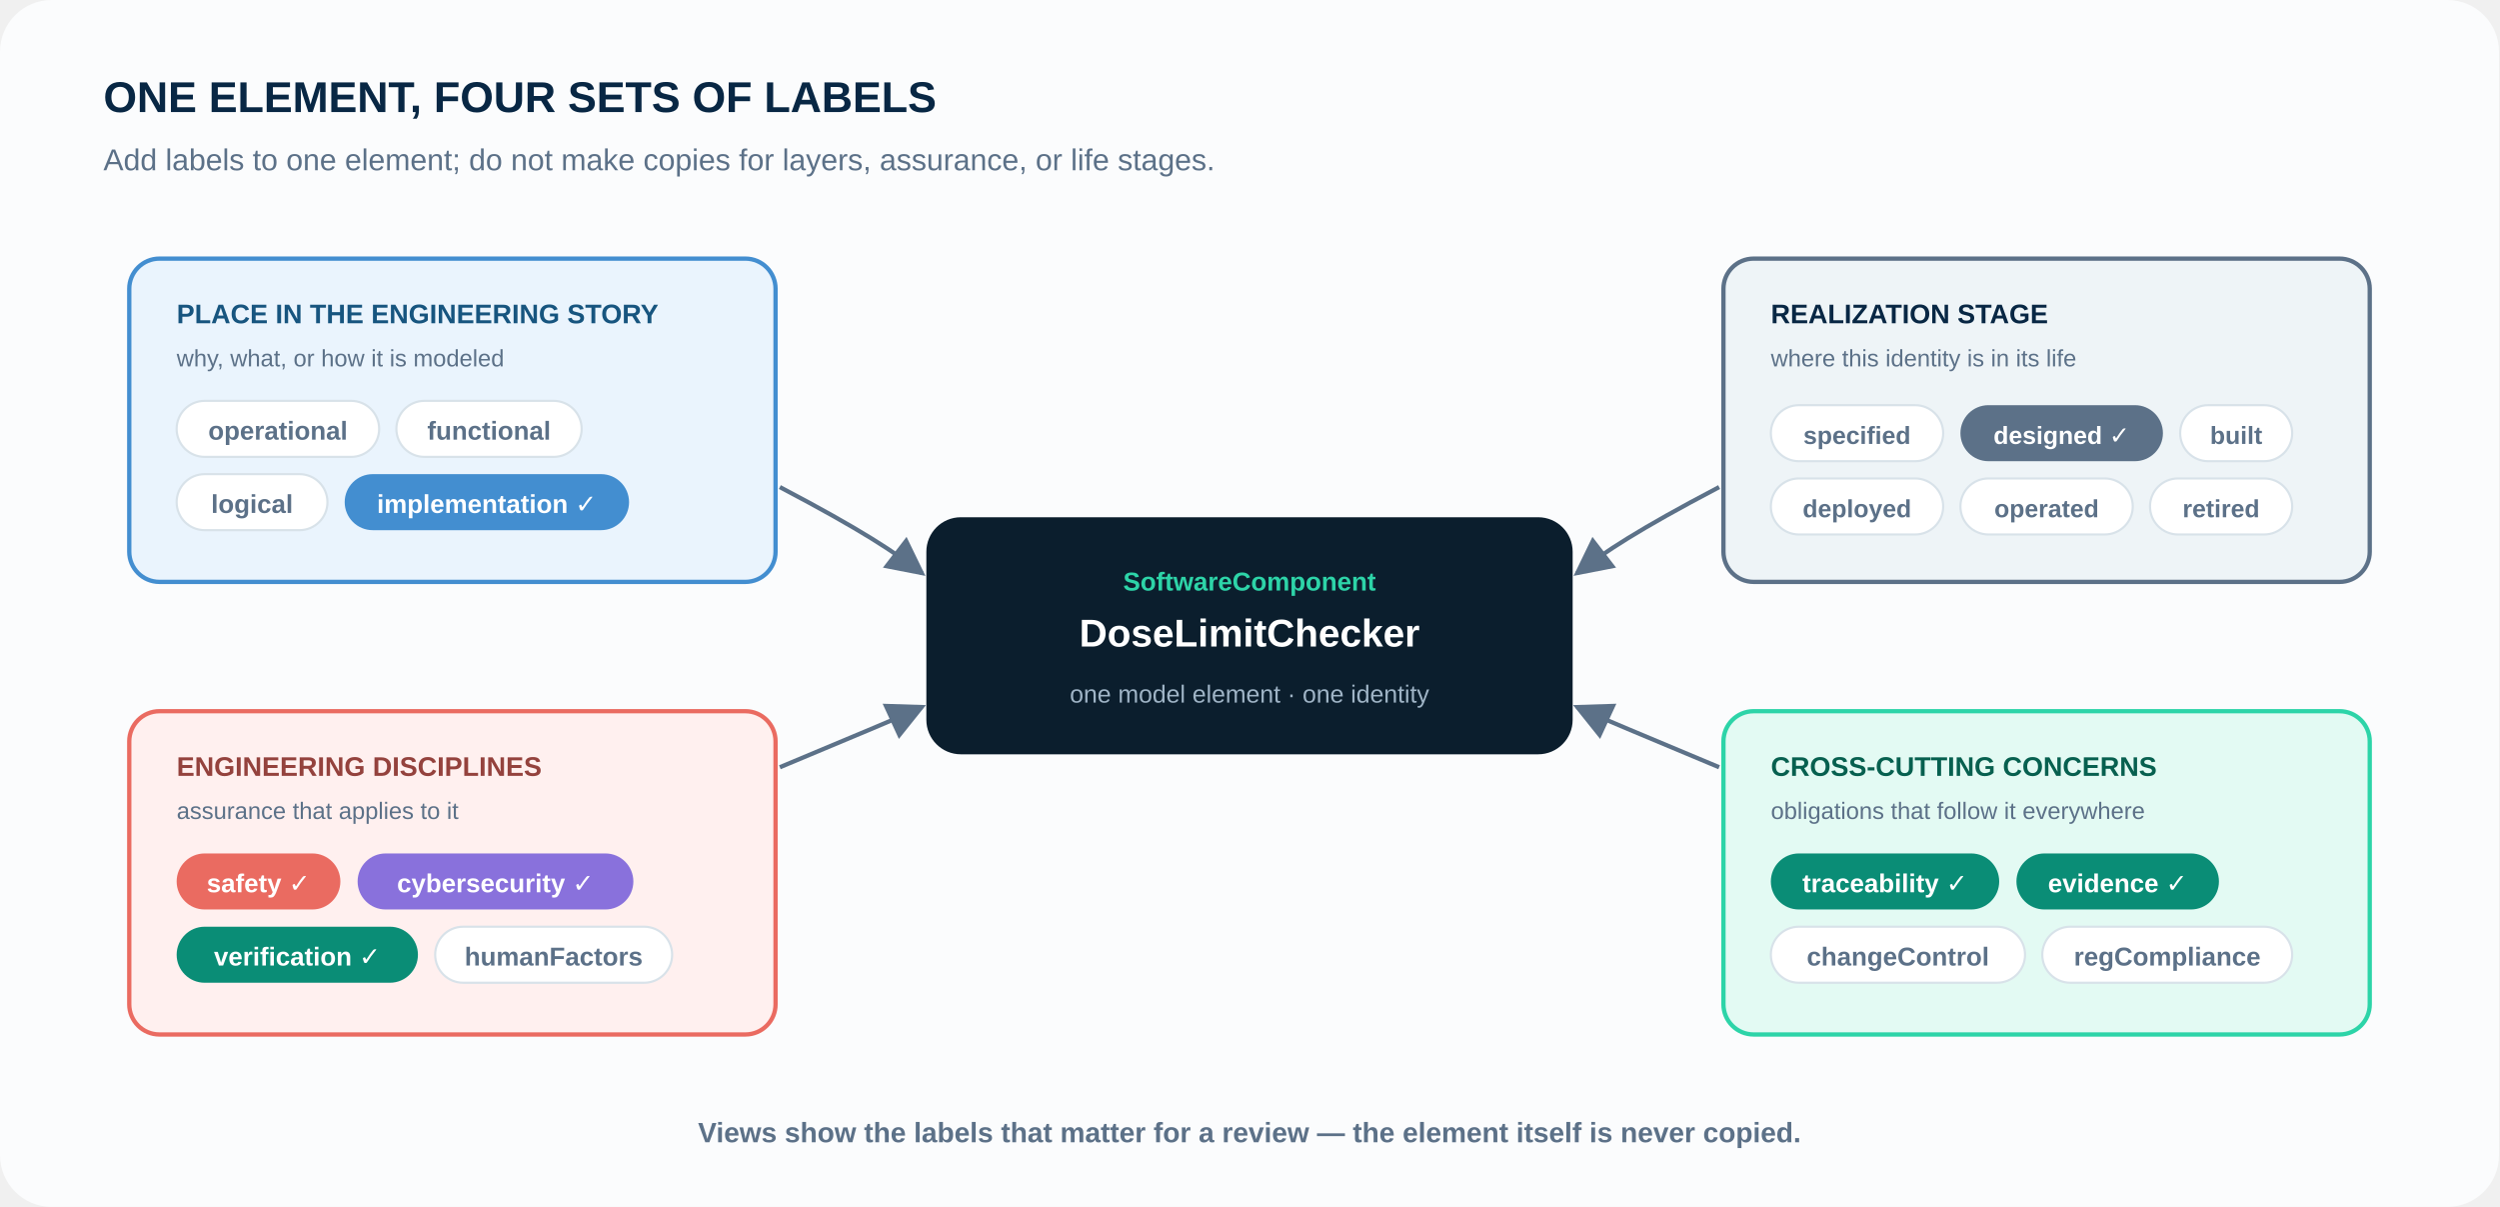
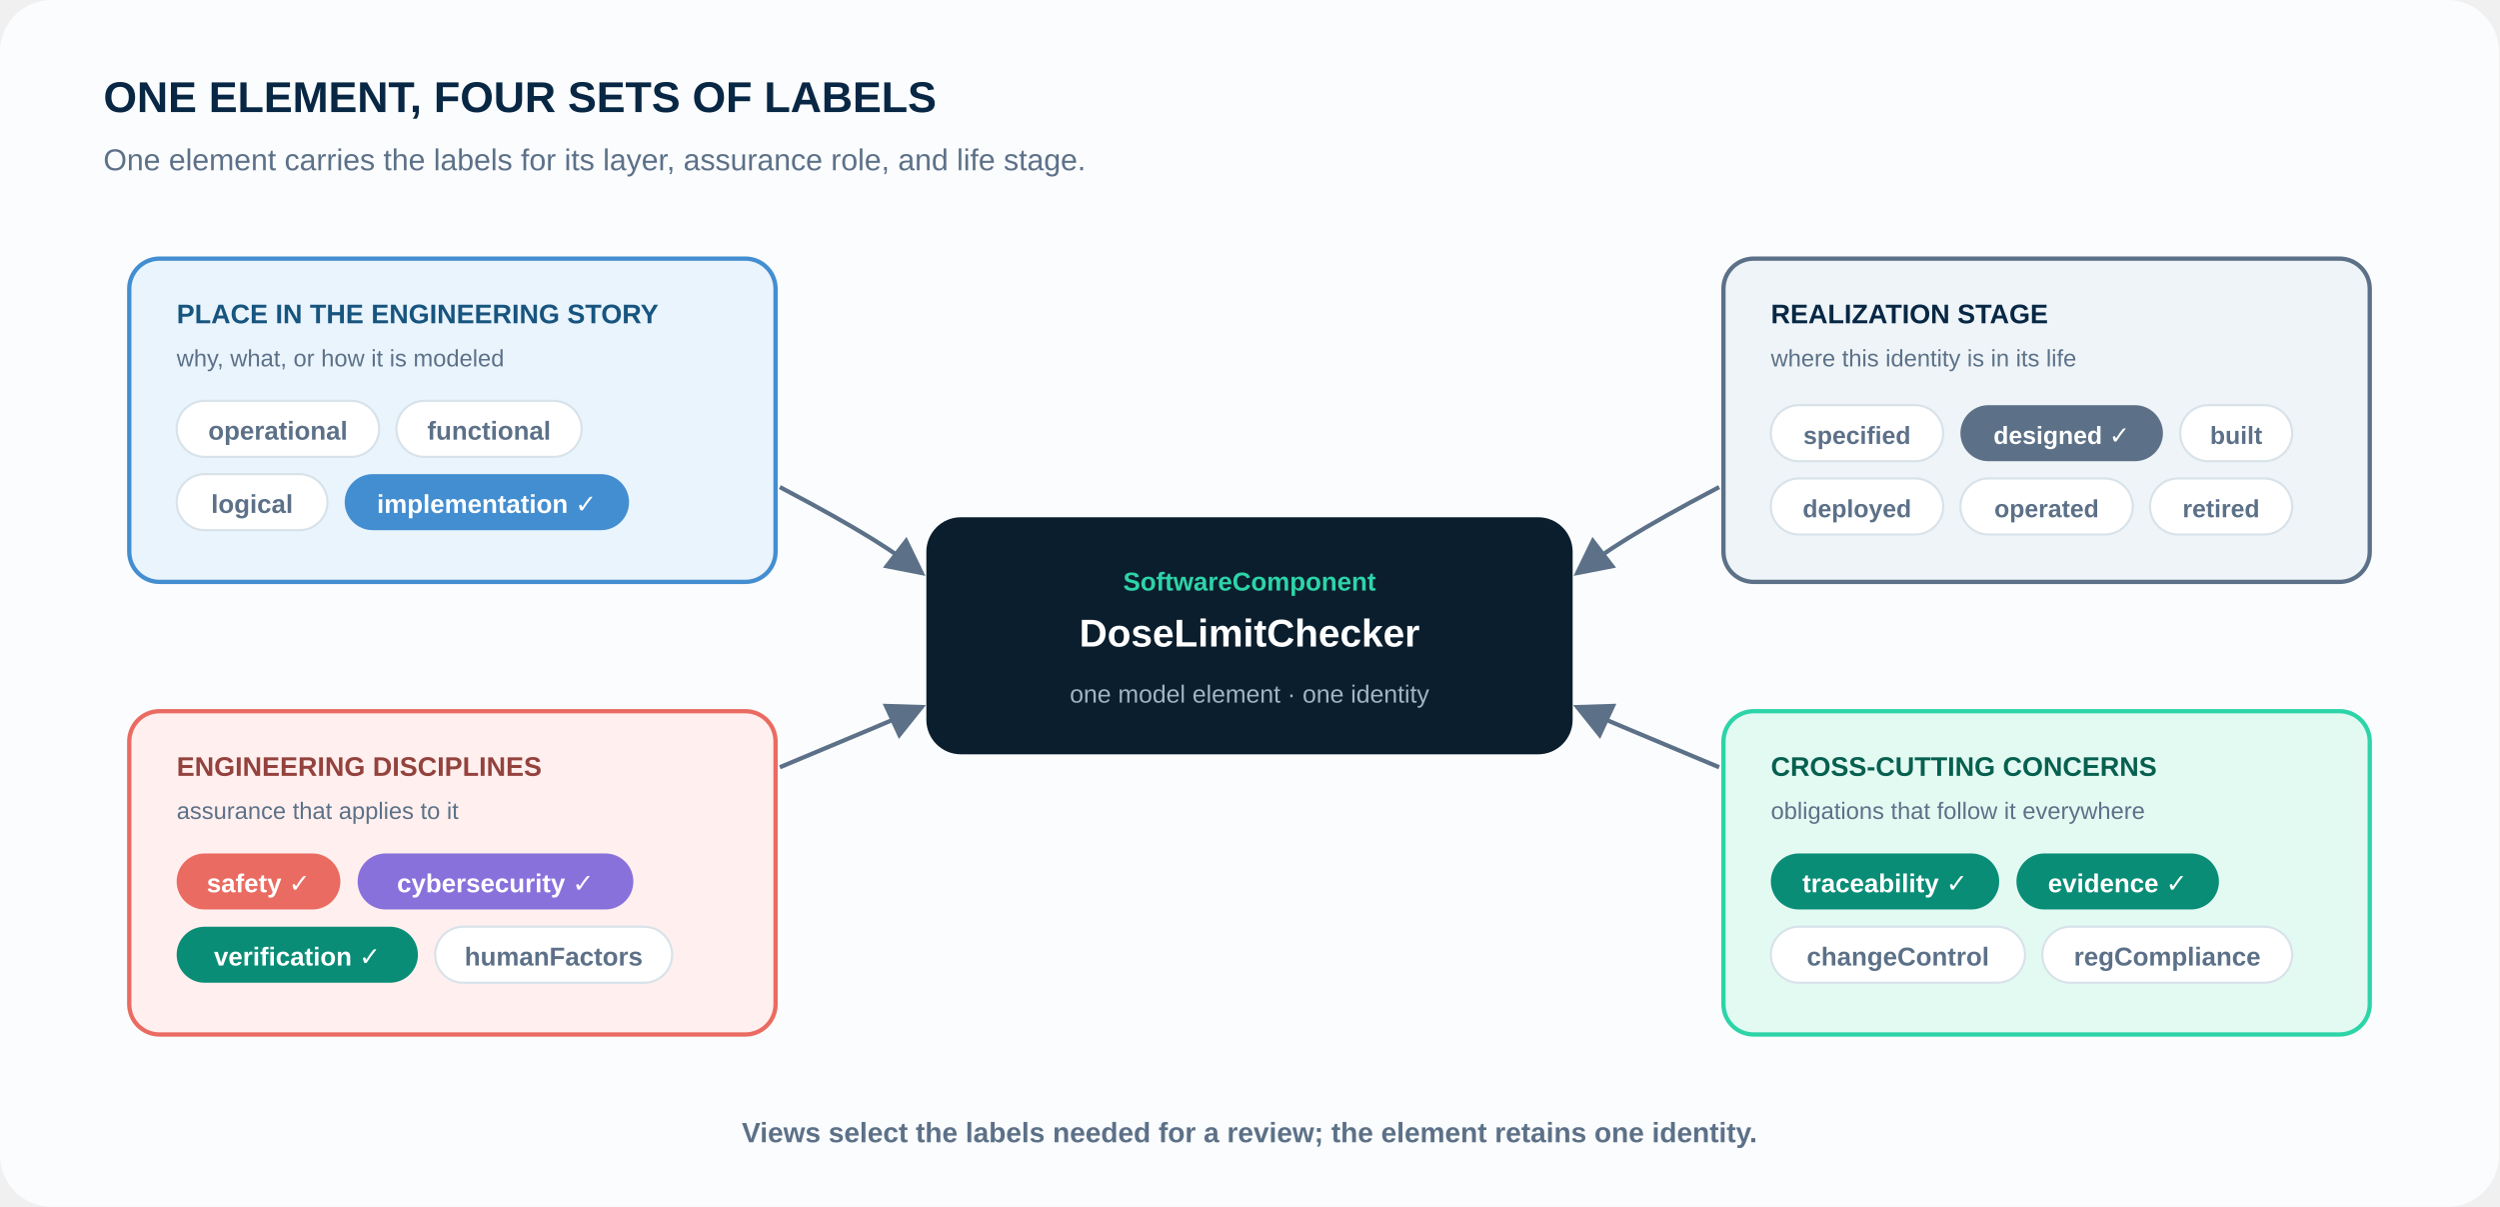
<svg xmlns="http://www.w3.org/2000/svg" width="1160" height="560" viewBox="0 0 1160 560" role="img" aria-labelledby="odtitle oddesc">
  <defs>
    <marker id="odarrow" markerWidth="9" markerHeight="9" refX="8" refY="4.5" orient="auto">
      <path d="M0 0L9 4.5L0 9Z" fill="#5c7188" />
    </marker>
  </defs>
  <rect width="1160" height="560" rx="24" fill="#fbfcfd" />
  <text x="48" y="52" font-family="Nunito,Arial,sans-serif" font-size="20" font-weight="850" fill="#082744">ONE ELEMENT, FOUR SETS OF LABELS</text>
-   <text x="48" y="79" font-family="Nunito,Arial,sans-serif" font-size="14" fill="#5c7188">Add labels to one element; do not make copies for layers, assurance, or life stages.</text>
+   <text x="48" y="79" font-family="Nunito,Arial,sans-serif" font-size="14" fill="#5c7188">One element carries the labels for its layer, assurance role, and life stage.</text>
  <g font-family="Nunito,Arial,sans-serif" text-anchor="middle">
    <rect x="430" y="240" width="300" height="110" rx="16" fill="#0b1e2d" />
    <text x="580" y="274" font-size="12" font-weight="800" fill="#2dd4a8">SoftwareComponent</text>
    <text x="580" y="300" font-size="18" font-weight="850" fill="#ffffff">DoseLimitChecker</text>
    <text x="580" y="326" font-size="11.5" fill="#9fb4c6">one model element · one identity</text>
  </g>
  <g font-family="Nunito,Arial,sans-serif">
    <rect x="60" y="120" width="300" height="150" rx="14" fill="#eaf4fd" stroke="#438ed0" stroke-width="2" />
    <text x="82" y="150" font-size="12.5" font-weight="850" fill="#17557f">PLACE IN THE ENGINEERING STORY</text>
    <text x="82" y="170" font-size="11" fill="#5c7188">why, what, or how it is modeled</text>
    <g font-size="12" font-weight="750">
      <rect x="82" y="186" width="94" height="26" rx="13" fill="#ffffff" stroke="#d8e2e9" />
      <text x="129" y="204" fill="#5c7188" text-anchor="middle">operational</text>
      <rect x="184" y="186" width="86" height="26" rx="13" fill="#ffffff" stroke="#d8e2e9" />
      <text x="227" y="204" fill="#5c7188" text-anchor="middle">functional</text>
      <rect x="82" y="220" width="70" height="26" rx="13" fill="#ffffff" stroke="#d8e2e9" />
      <text x="117" y="238" fill="#5c7188" text-anchor="middle">logical</text>
      <rect x="160" y="220" width="132" height="26" rx="13" fill="#438ed0" />
      <text x="226" y="238" fill="#ffffff" text-anchor="middle">implementation ✓</text>
    </g>
  </g>
  <g font-family="Nunito,Arial,sans-serif">
    <rect x="800" y="120" width="300" height="150" rx="14" fill="#eef4f7" stroke="#5c7188" stroke-width="2" />
    <text x="822" y="150" font-size="12.5" font-weight="850" fill="#082744">REALIZATION STAGE</text>
    <text x="822" y="170" font-size="11" fill="#5c7188">where this identity is in its life</text>
    <g font-size="11.5" font-weight="750">
      <rect x="822" y="188" width="80" height="26" rx="13" fill="#ffffff" stroke="#d8e2e9" />
      <text x="862" y="206" fill="#5c7188" text-anchor="middle">specified</text>
      <rect x="910" y="188" width="94" height="26" rx="13" fill="#5c7188" />
      <text x="957" y="206" fill="#ffffff" text-anchor="middle">designed ✓</text>
      <rect x="1012" y="188" width="52" height="26" rx="13" fill="#ffffff" stroke="#d8e2e9" />
      <text x="1038" y="206" fill="#5c7188" text-anchor="middle">built</text>
      <rect x="822" y="222" width="80" height="26" rx="13" fill="#ffffff" stroke="#d8e2e9" />
      <text x="862" y="240" fill="#5c7188" text-anchor="middle">deployed</text>
      <rect x="910" y="222" width="80" height="26" rx="13" fill="#ffffff" stroke="#d8e2e9" />
      <text x="950" y="240" fill="#5c7188" text-anchor="middle">operated</text>
      <rect x="998" y="222" width="66" height="26" rx="13" fill="#ffffff" stroke="#d8e2e9" />
      <text x="1031" y="240" fill="#5c7188" text-anchor="middle">retired</text>
    </g>
  </g>
  <g font-family="Nunito,Arial,sans-serif">
    <rect x="60" y="330" width="300" height="150" rx="14" fill="#fff0ef" stroke="#ea6b61" stroke-width="2" />
    <text x="82" y="360" font-size="12.5" font-weight="850" fill="#94423d">ENGINEERING DISCIPLINES</text>
    <text x="82" y="380" font-size="11" fill="#5c7188">assurance that applies to it</text>
    <g font-size="12" font-weight="750">
      <rect x="82" y="396" width="76" height="26" rx="13" fill="#ea6b61" />
      <text x="120" y="414" fill="#ffffff" text-anchor="middle">safety ✓</text>
      <rect x="166" y="396" width="128" height="26" rx="13" fill="#8971dc" />
      <text x="230" y="414" fill="#ffffff" text-anchor="middle">cybersecurity ✓</text>
      <rect x="82" y="430" width="112" height="26" rx="13" fill="#0a8d76" />
      <text x="138" y="448" fill="#ffffff" text-anchor="middle">verification ✓</text>
      <rect x="202" y="430" width="110" height="26" rx="13" fill="#ffffff" stroke="#d8e2e9" />
      <text x="257" y="448" fill="#5c7188" text-anchor="middle">humanFactors</text>
    </g>
  </g>
  <g font-family="Nunito,Arial,sans-serif">
    <rect x="800" y="330" width="300" height="150" rx="14" fill="#e3faf3" stroke="#2dd4a8" stroke-width="2" />
    <text x="822" y="360" font-size="12.5" font-weight="850" fill="#07604f">CROSS-CUTTING CONCERNS</text>
    <text x="822" y="380" font-size="11" fill="#5c7188">obligations that follow it everywhere</text>
    <g font-size="12" font-weight="750">
      <rect x="822" y="396" width="106" height="26" rx="13" fill="#0a8d76" />
      <text x="875" y="414" fill="#ffffff" text-anchor="middle">traceability ✓</text>
      <rect x="936" y="396" width="94" height="26" rx="13" fill="#0a8d76" />
      <text x="983" y="414" fill="#ffffff" text-anchor="middle">evidence ✓</text>
      <rect x="822" y="430" width="118" height="26" rx="13" fill="#ffffff" stroke="#d8e2e9" />
      <text x="881" y="448" fill="#5c7188" text-anchor="middle">changeControl</text>
      <rect x="948" y="430" width="116" height="26" rx="13" fill="#ffffff" stroke="#d8e2e9" />
      <text x="1006" y="448" fill="#5c7188" text-anchor="middle">regCompliance</text>
    </g>
  </g>
  <g stroke="#5c7188" stroke-width="2" fill="none" marker-end="url(#odarrow)">
    <path d="M362 226 C 400 246 415 256 428 266" />
    <path d="M798 226 C 760 246 745 256 732 266" />
    <path d="M362 356 C 400 340 415 334 428 328" />
    <path d="M798 356 C 760 340 745 334 732 328" />
  </g>
-   <text x="580" y="530" font-family="Nunito,Arial,sans-serif" font-size="13" font-weight="750" fill="#5c7188" text-anchor="middle">Views show the labels that matter for a review — the element itself is never copied.</text>
+   <text x="580" y="530" font-family="Nunito,Arial,sans-serif" font-size="13" font-weight="750" fill="#5c7188" text-anchor="middle">Views select the labels needed for a review; the element retains one identity.</text>
</svg>
